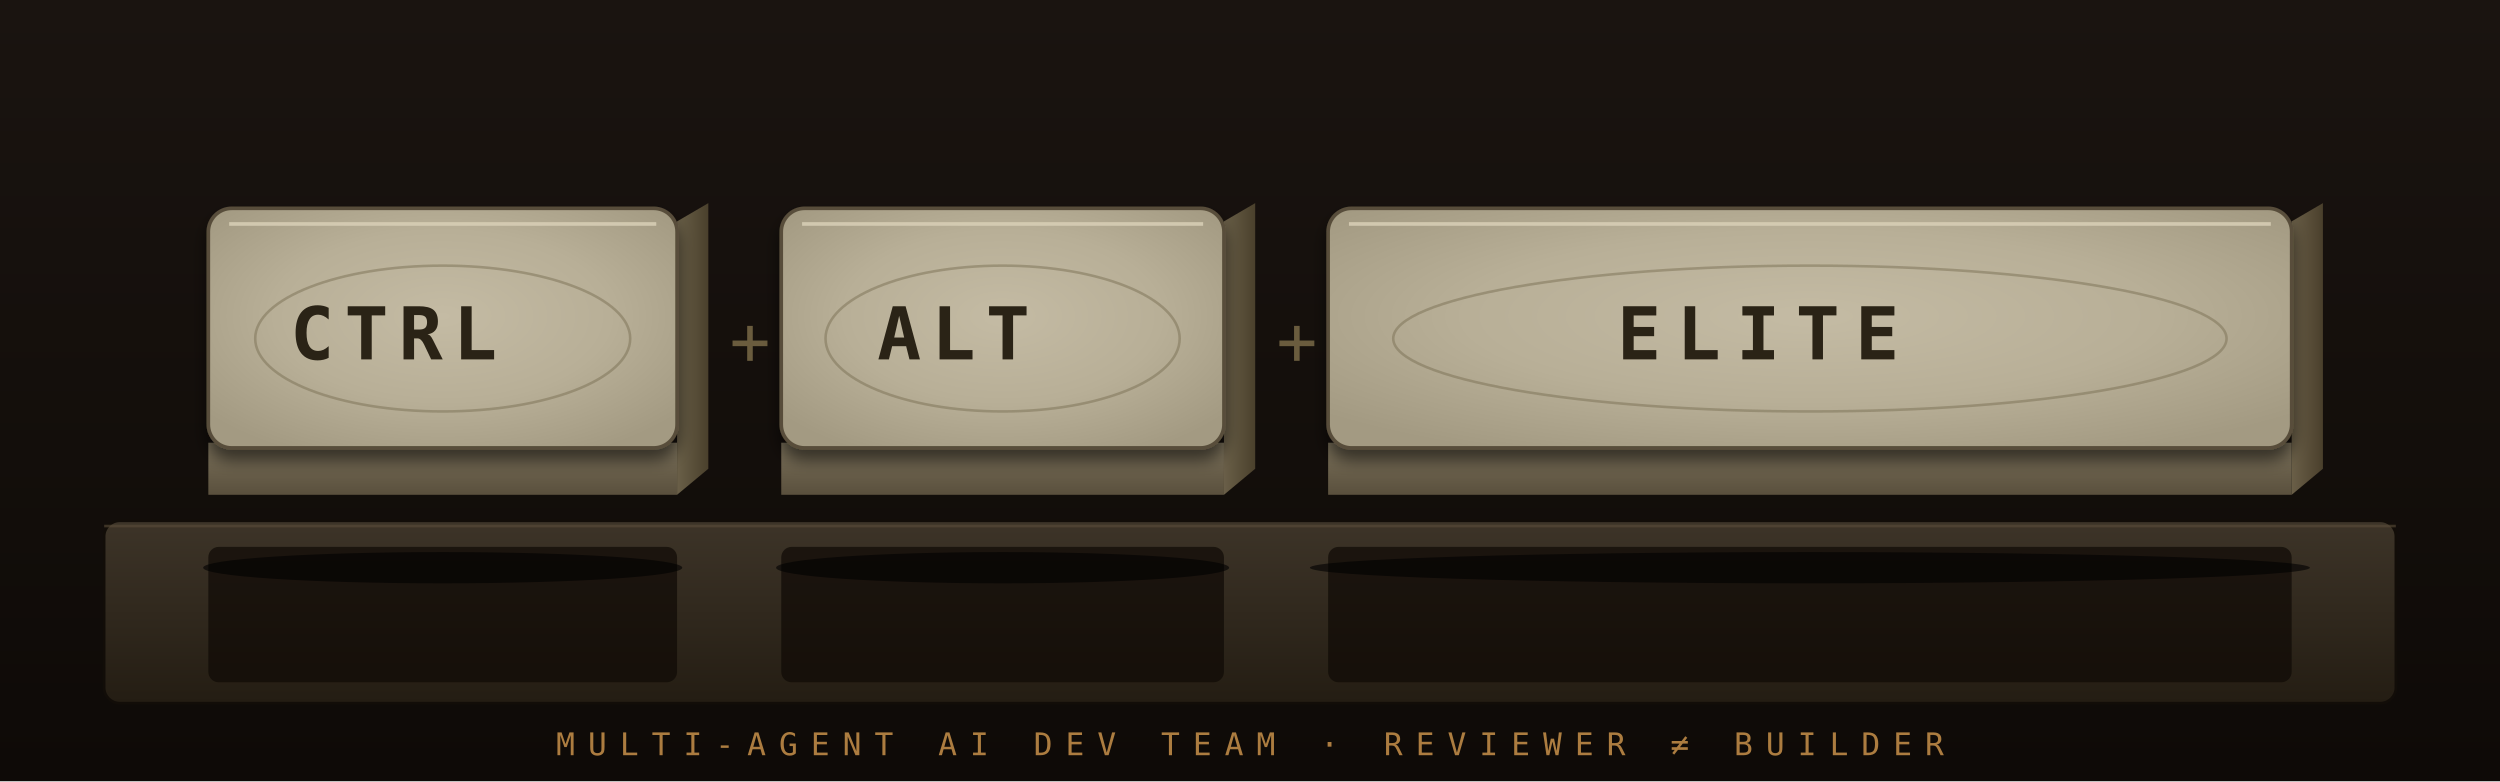
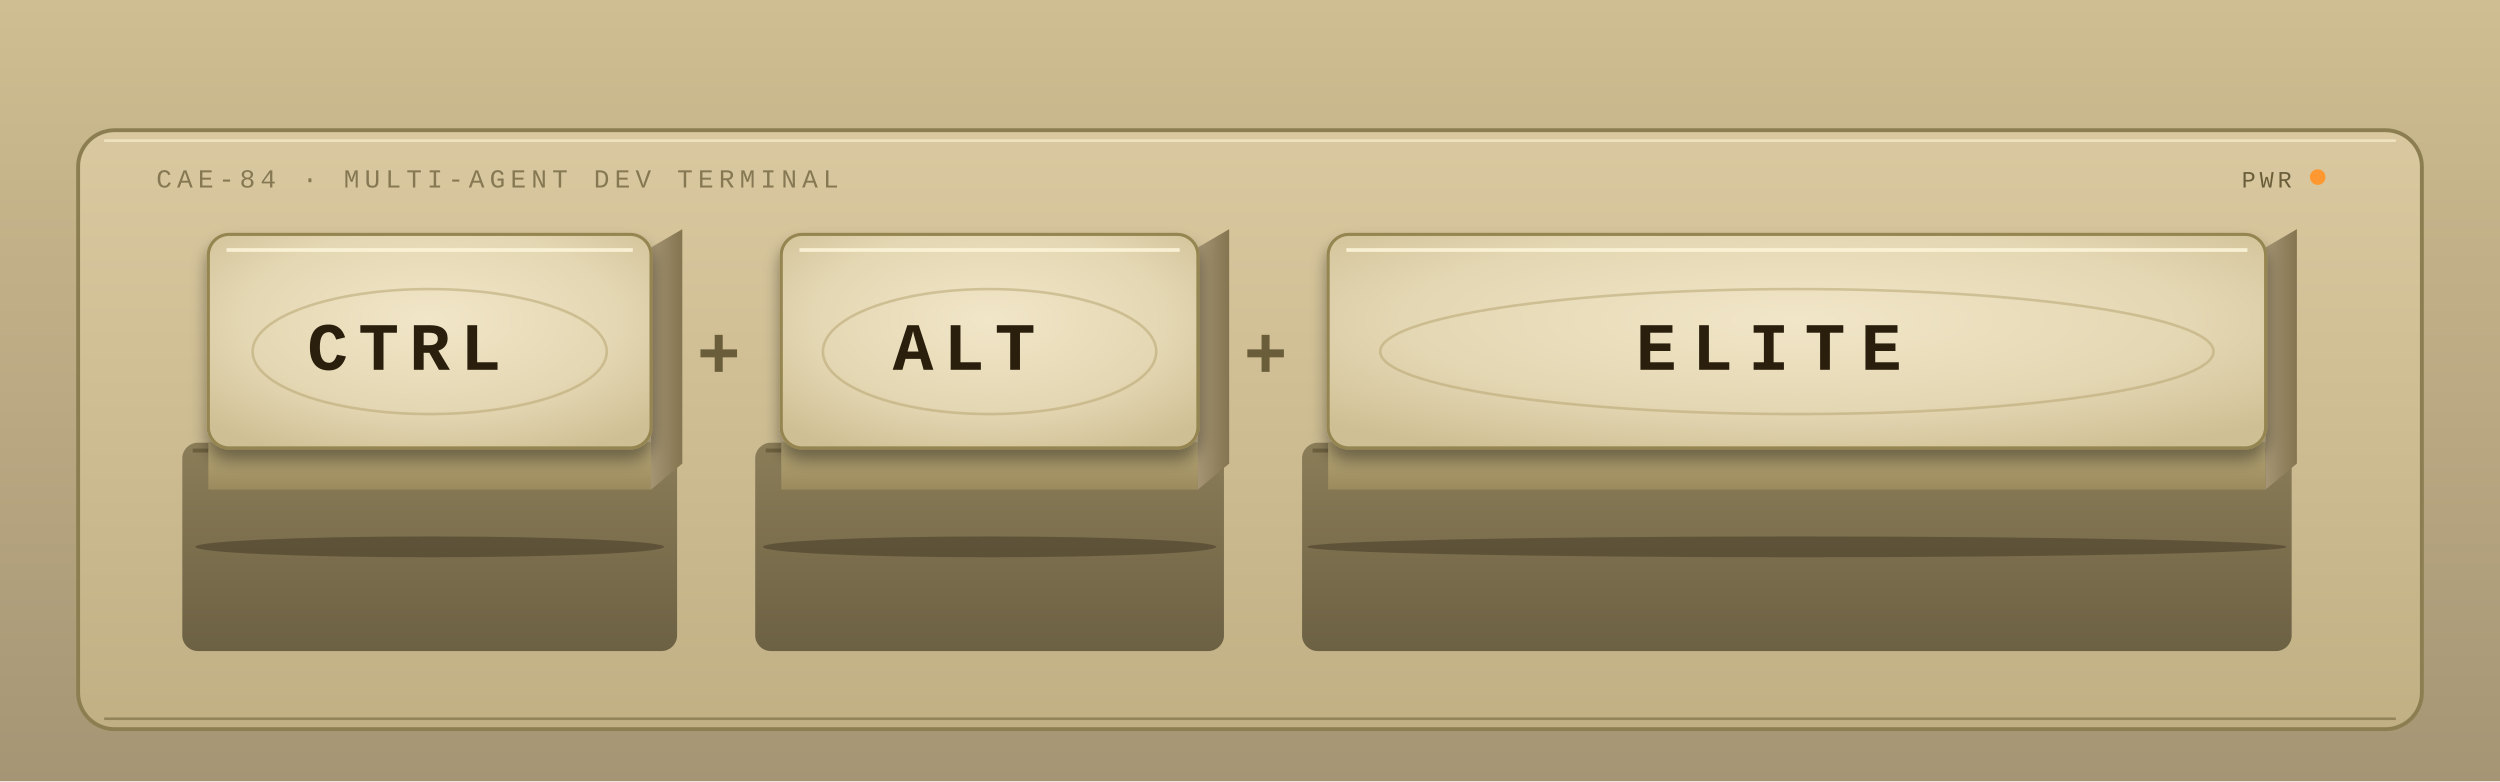
- <svg xmlns="http://www.w3.org/2000/svg" viewBox="0 0 960 300" width="960" height="300" role="img" aria-label="CTRL + ALT + ELITE — retro mechanical keyboard">
+ <svg xmlns="http://www.w3.org/2000/svg" viewBox="0 0 960 300" width="960" height="300" role="img" aria-label="CTRL + ALT + ELITE — retro beige keyboard">
  <defs>
-     <radialGradient id="capTop" cx="50%" cy="45%" r="65%">
-       <stop offset="0%" stop-color="#c4bba4" />
-       <stop offset="55%" stop-color="#b8af97" />
-       <stop offset="100%" stop-color="#a39a82" />
+     <radialGradient id="capTop" cx="50%" cy="40%" r="70%">
+       <stop offset="0%" stop-color="#f1e6c8" />
+       <stop offset="60%" stop-color="#e4d7b3" />
+       <stop offset="100%" stop-color="#cfbf94" />
    </radialGradient>
    <radialGradient id="capTopLit" cx="50%" cy="50%" r="70%">
-       <stop offset="0%" stop-color="#ffb366" />
-       <stop offset="50%" stop-color="#c4ae84" />
-       <stop offset="100%" stop-color="#a39a82" />
+       <stop offset="0%" stop-color="#ffcc73" />
+       <stop offset="60%" stop-color="#eed9a1" />
+       <stop offset="100%" stop-color="#cfbf94" />
    </radialGradient>
    <linearGradient id="capFront" x1="0" y1="0" x2="0" y2="1">
-       <stop offset="0%" stop-color="#7a705a" />
-       <stop offset="100%" stop-color="#5a503d" />
+       <stop offset="0%" stop-color="#b8a878" />
+       <stop offset="100%" stop-color="#9a8a5d" />
    </linearGradient>
    <linearGradient id="capSide" x1="0" y1="0" x2="1" y2="0">
-       <stop offset="0%" stop-color="#6a5f48" />
-       <stop offset="100%" stop-color="#4a402c" />
+       <stop offset="0%" stop-color="#a59574" />
+       <stop offset="100%" stop-color="#84744f" />
    </linearGradient>
-     <linearGradient id="boardGrad" x1="0" y1="0" x2="0" y2="1">
-       <stop offset="0%" stop-color="#3d3428" />
-       <stop offset="100%" stop-color="#241d13" />
+     <linearGradient id="deckGrad" x1="0" y1="0" x2="0" y2="1">
+       <stop offset="0%" stop-color="#dac9a0" />
+       <stop offset="100%" stop-color="#c1b084" />
+     </linearGradient>
+     <linearGradient id="wellGrad" x1="0" y1="0" x2="0" y2="1">
+       <stop offset="0%" stop-color="#8b7d58" />
+       <stop offset="100%" stop-color="#6d6144" />
    </linearGradient>
    <linearGradient id="bgGrad" x1="0" y1="0" x2="0" y2="1">
-       <stop offset="0%" stop-color="#1a1410" />
-       <stop offset="100%" stop-color="#0e0a07" />
+       <stop offset="0%" stop-color="#cfbe91" />
+       <stop offset="100%" stop-color="#a69574" />
    </linearGradient>
    <radialGradient id="glow" cx="50%" cy="50%" r="55%">
-       <stop offset="0%" stop-color="#ffa040" stop-opacity="0.6" />
-       <stop offset="100%" stop-color="#ffa040" stop-opacity="0" />
+       <stop offset="0%" stop-color="#ffa540" stop-opacity="0.65" />
+       <stop offset="100%" stop-color="#ffa540" stop-opacity="0" />
    </radialGradient>
    <filter id="keyShadow" x="-20%" y="-20%" width="140%" height="160%">
      <feGaussianBlur in="SourceAlpha" stdDeviation="3" />
      <feOffset dx="0" dy="4" />
      <feComponentTransfer>
-         <feFuncA type="linear" slope="0.55" />
+         <feFuncA type="linear" slope="0.4" />
      </feComponentTransfer>
      <feMerge>
        <feMergeNode />
        <feMergeNode in="SourceGraphic" />
      </feMerge>
    </filter>
+     <filter id="grain">
+       <feTurbulence type="fractalNoise" baseFrequency="0.9" numOctaves="1" seed="3" />
+       <feColorMatrix values="0 0 0 0 0.5  0 0 0 0 0.44  0 0 0 0 0.32  0 0 0 0.04 0" />
+       <feComposite operator="in" in2="SourceGraphic" />
+       <feComposite operator="over" in2="SourceGraphic" />
+     </filter>
  </defs>
  <rect width="100%" height="100%" fill="url(#bgGrad)" />
-   <rect x="40" y="200" width="880" height="70" rx="6" fill="url(#boardGrad)" stroke="#120d08" stroke-width="1" />
-   <line x1="40" y1="202" x2="920" y2="202" stroke="#5a4c38" stroke-width="1" opacity="0.6" />
-   <g opacity="0.7">
-     <rect x="80" y="210" width="180" height="52" rx="4" fill="#0e0904" />
-     <rect x="300" y="210" width="170" height="52" rx="4" fill="#0e0904" />
-     <rect x="510" y="210" width="370" height="52" rx="4" fill="#0e0904" />
-   </g>
+   <rect x="30" y="50" width="900" height="230" rx="14" fill="url(#deckGrad)" stroke="#8d7e52" stroke-width="1.5" />
+   <line x1="40" y1="54" x2="920" y2="54" stroke="#f4e9c7" stroke-width="1" opacity="0.8" />
+   <line x1="40" y1="276" x2="920" y2="276" stroke="#75683e" stroke-width="1" opacity="0.6" />
+   <text x="60" y="72" font-family="'Courier New','Menlo',monospace" font-size="10" fill="#6a5e3a" letter-spacing="2" opacity="0.75">CAE-84 · MULTI-AGENT DEV TERMINAL</text>
+   <circle cx="890" cy="68" r="3" fill="#ff9830">
+     <animate attributeName="opacity" values="1;0.3;1" keyTimes="0;0.5;1" dur="2s" repeatCount="indefinite" />
+   </circle>
+   <text x="880" y="72" text-anchor="end" font-family="'Courier New',monospace" font-size="9" fill="#6a5e3a" letter-spacing="1.5">PWR</text>
+   <rect x="70" y="170" width="190" height="80" rx="6" fill="url(#wellGrad)" />
+   <rect x="290" y="170" width="180" height="80" rx="6" fill="url(#wellGrad)" />
+   <rect x="500" y="170" width="380" height="80" rx="6" fill="url(#wellGrad)" />
+   <line x1="74" y1="173" x2="256" y2="173" stroke="#4d4327" stroke-width="1.5" opacity="0.5" />
+   <line x1="294" y1="173" x2="466" y2="173" stroke="#4d4327" stroke-width="1.5" opacity="0.5" />
+   <line x1="504" y1="173" x2="876" y2="173" stroke="#4d4327" stroke-width="1.5" opacity="0.5" />
  <g>
-     <ellipse cx="170" cy="218" rx="92" ry="6" fill="#000" opacity="0.6">
+     <ellipse cx="165" cy="210" rx="90" ry="4" fill="#4a402a" opacity="0.6">
      <animate attributeName="opacity" values="0.6;0.2;0.6" keyTimes="0;0.08;0.16" dur="4s" begin="0s" repeatCount="indefinite" />
-       <animate attributeName="ry" values="6;3;6" keyTimes="0;0.08;0.16" dur="4s" begin="0s" repeatCount="indefinite" />
+       <animate attributeName="ry" values="4;2;4" keyTimes="0;0.08;0.16" dur="4s" begin="0s" repeatCount="indefinite" />
    </ellipse>
-     <rect x="80" y="80" width="180" height="110" rx="9" fill="url(#glow)" opacity="0">
-       <animate attributeName="opacity" values="0;0.85;0" keyTimes="0;0.08;0.16" dur="4s" begin="0s" repeatCount="indefinite" />
-       <animate attributeName="y" values="80;92;80" keyTimes="0;0.08;0.16" dur="4s" begin="0s" repeatCount="indefinite" />
+     <rect x="80" y="90" width="170" height="100" rx="8" fill="url(#glow)" opacity="0">
+       <animate attributeName="opacity" values="0;0.9;0" keyTimes="0;0.08;0.16" dur="4s" begin="0s" repeatCount="indefinite" />
+       <animate attributeName="y" values="90;100;90" keyTimes="0;0.08;0.16" dur="4s" begin="0s" repeatCount="indefinite" />
    </rect>
-     <path d="M 80 170 L 260 170 L 260 190 L 80 190 Z" fill="url(#capFront)">
-       <animate attributeName="d" values="M 80 170 L 260 170 L 260 190 L 80 190 Z ; M 80 182 L 260 182 L 260 190 L 80 190 Z ; M 80 170 L 260 170 L 260 190 L 80 190 Z" keyTimes="0;0.08;0.16" dur="4s" begin="0s" repeatCount="indefinite" />
+     <path d="M 80 170 L 250 170 L 250 188 L 80 188 Z" fill="url(#capFront)">
+       <animate attributeName="d" values="M 80 170 L 250 170 L 250 188 L 80 188 Z ; M 80 180 L 250 180 L 250 188 L 80 188 Z ; M 80 170 L 250 170 L 250 188 L 80 188 Z" keyTimes="0;0.08;0.16" dur="4s" begin="0s" repeatCount="indefinite" />
    </path>
-     <path d="M 260 85 L 272 78 L 272 180 L 260 190 Z" fill="url(#capSide)">
-       <animate attributeName="d" values="M 260 85 L 272 78 L 272 180 L 260 190 Z ; M 260 97 L 272 90 L 272 180 L 260 190 Z ; M 260 85 L 272 78 L 272 180 L 260 190 Z" keyTimes="0;0.08;0.16" dur="4s" begin="0s" repeatCount="indefinite" />
+     <path d="M 250 95 L 262 88 L 262 178 L 250 188 Z" fill="url(#capSide)">
+       <animate attributeName="d" values="M 250 95 L 262 88 L 262 178 L 250 188 Z ; M 250 105 L 262 98 L 262 178 L 250 188 Z ; M 250 95 L 262 88 L 262 178 L 250 188 Z" keyTimes="0;0.08;0.16" dur="4s" begin="0s" repeatCount="indefinite" />
    </path>
-     <rect x="80" y="80" width="180" height="92" rx="9" fill="url(#capTop)" stroke="#584e3a" stroke-width="1.4" filter="url(#keyShadow)">
-       <animate attributeName="y" values="80;92;80" keyTimes="0;0.08;0.16" dur="4s" begin="0s" repeatCount="indefinite" />
+     <rect x="80" y="90" width="170" height="82" rx="8" fill="url(#capTop)" stroke="#958551" stroke-width="1.2" filter="url(#keyShadow)">
+       <animate attributeName="y" values="90;100;90" keyTimes="0;0.08;0.16" dur="4s" begin="0s" repeatCount="indefinite" />
      <animate attributeName="fill" values="url(#capTop);url(#capTopLit);url(#capTop)" keyTimes="0;0.08;0.16" dur="4s" begin="0s" repeatCount="indefinite" />
    </rect>
-     <line x1="88" y1="86" x2="252" y2="86" stroke="#d8cfb6" stroke-width="1.4" opacity="0.85">
-       <animate attributeName="y1" values="86;98;86" keyTimes="0;0.08;0.16" dur="4s" begin="0s" repeatCount="indefinite" />
-       <animate attributeName="y2" values="86;98;86" keyTimes="0;0.08;0.16" dur="4s" begin="0s" repeatCount="indefinite" />
+     <line x1="87" y1="96" x2="243" y2="96" stroke="#fcf4d8" stroke-width="1.4" opacity="0.9">
+       <animate attributeName="y1" values="96;106;96" keyTimes="0;0.08;0.16" dur="4s" begin="0s" repeatCount="indefinite" />
+       <animate attributeName="y2" values="96;106;96" keyTimes="0;0.08;0.16" dur="4s" begin="0s" repeatCount="indefinite" />
    </line>
-     <ellipse cx="170" cy="130" rx="72" ry="28" fill="none" stroke="#7a6f53" stroke-width="1" opacity="0.5">
-       <animate attributeName="cy" values="130;142;130" keyTimes="0;0.08;0.16" dur="4s" begin="0s" repeatCount="indefinite" />
+     <ellipse cx="165" cy="135" rx="68" ry="24" fill="none" stroke="#b8a672" stroke-width="1" opacity="0.55">
+       <animate attributeName="cy" values="135;145;135" keyTimes="0;0.08;0.16" dur="4s" begin="0s" repeatCount="indefinite" />
    </ellipse>
-     <text x="170" y="138" text-anchor="middle" font-family="'SF Mono','Menlo','Consolas',monospace" font-weight="700" font-size="28" fill="#2a2316" letter-spacing="4">
+     <text x="165" y="142" text-anchor="middle" font-family="'Courier New','Menlo','Consolas',monospace" font-weight="700" font-size="26" fill="#2a1f0c" letter-spacing="4">
      CTRL
-       <animate attributeName="y" values="138;150;138" keyTimes="0;0.08;0.16" dur="4s" begin="0s" repeatCount="indefinite" />
-       <animate attributeName="fill" values="#2a2316;#4a2f10;#2a2316" keyTimes="0;0.08;0.16" dur="4s" begin="0s" repeatCount="indefinite" />
+       <animate attributeName="y" values="142;152;142" keyTimes="0;0.08;0.16" dur="4s" begin="0s" repeatCount="indefinite" />
    </text>
  </g>
-   <text x="288" y="140" text-anchor="middle" font-family="'SF Mono','Menlo',monospace" font-weight="400" font-size="26" fill="#6a5c3e">+</text>
+   <text x="276" y="145" text-anchor="middle" font-family="'Courier New','Menlo',monospace" font-weight="700" font-size="28" fill="#6a5e3a">+</text>
  <g>
-     <ellipse cx="385" cy="218" rx="87" ry="6" fill="#000" opacity="0.6">
+     <ellipse cx="380" cy="210" rx="87" ry="4" fill="#4a402a" opacity="0.6">
      <animate attributeName="opacity" values="0.6;0.2;0.6" keyTimes="0;0.08;0.16" dur="4s" begin="0.5s" repeatCount="indefinite" />
-       <animate attributeName="ry" values="6;3;6" keyTimes="0;0.08;0.16" dur="4s" begin="0.5s" repeatCount="indefinite" />
+       <animate attributeName="ry" values="4;2;4" keyTimes="0;0.08;0.16" dur="4s" begin="0.5s" repeatCount="indefinite" />
    </ellipse>
-     <rect x="300" y="80" width="170" height="110" rx="9" fill="url(#glow)" opacity="0">
-       <animate attributeName="opacity" values="0;0.85;0" keyTimes="0;0.08;0.16" dur="4s" begin="0.5s" repeatCount="indefinite" />
-       <animate attributeName="y" values="80;92;80" keyTimes="0;0.08;0.16" dur="4s" begin="0.5s" repeatCount="indefinite" />
+     <rect x="300" y="90" width="160" height="100" rx="8" fill="url(#glow)" opacity="0">
+       <animate attributeName="opacity" values="0;0.9;0" keyTimes="0;0.08;0.16" dur="4s" begin="0.5s" repeatCount="indefinite" />
+       <animate attributeName="y" values="90;100;90" keyTimes="0;0.08;0.16" dur="4s" begin="0.5s" repeatCount="indefinite" />
    </rect>
-     <path d="M 300 170 L 470 170 L 470 190 L 300 190 Z" fill="url(#capFront)">
-       <animate attributeName="d" values="M 300 170 L 470 170 L 470 190 L 300 190 Z ; M 300 182 L 470 182 L 470 190 L 300 190 Z ; M 300 170 L 470 170 L 470 190 L 300 190 Z" keyTimes="0;0.08;0.16" dur="4s" begin="0.5s" repeatCount="indefinite" />
+     <path d="M 300 170 L 460 170 L 460 188 L 300 188 Z" fill="url(#capFront)">
+       <animate attributeName="d" values="M 300 170 L 460 170 L 460 188 L 300 188 Z ; M 300 180 L 460 180 L 460 188 L 300 188 Z ; M 300 170 L 460 170 L 460 188 L 300 188 Z" keyTimes="0;0.08;0.16" dur="4s" begin="0.5s" repeatCount="indefinite" />
    </path>
-     <path d="M 470 85 L 482 78 L 482 180 L 470 190 Z" fill="url(#capSide)">
-       <animate attributeName="d" values="M 470 85 L 482 78 L 482 180 L 470 190 Z ; M 470 97 L 482 90 L 482 180 L 470 190 Z ; M 470 85 L 482 78 L 482 180 L 470 190 Z" keyTimes="0;0.08;0.16" dur="4s" begin="0.5s" repeatCount="indefinite" />
+     <path d="M 460 95 L 472 88 L 472 178 L 460 188 Z" fill="url(#capSide)">
+       <animate attributeName="d" values="M 460 95 L 472 88 L 472 178 L 460 188 Z ; M 460 105 L 472 98 L 472 178 L 460 188 Z ; M 460 95 L 472 88 L 472 178 L 460 188 Z" keyTimes="0;0.08;0.16" dur="4s" begin="0.5s" repeatCount="indefinite" />
    </path>
-     <rect x="300" y="80" width="170" height="92" rx="9" fill="url(#capTop)" stroke="#584e3a" stroke-width="1.4" filter="url(#keyShadow)">
-       <animate attributeName="y" values="80;92;80" keyTimes="0;0.08;0.16" dur="4s" begin="0.5s" repeatCount="indefinite" />
+     <rect x="300" y="90" width="160" height="82" rx="8" fill="url(#capTop)" stroke="#958551" stroke-width="1.2" filter="url(#keyShadow)">
+       <animate attributeName="y" values="90;100;90" keyTimes="0;0.08;0.16" dur="4s" begin="0.5s" repeatCount="indefinite" />
      <animate attributeName="fill" values="url(#capTop);url(#capTopLit);url(#capTop)" keyTimes="0;0.08;0.16" dur="4s" begin="0.5s" repeatCount="indefinite" />
    </rect>
-     <line x1="308" y1="86" x2="462" y2="86" stroke="#d8cfb6" stroke-width="1.4" opacity="0.85">
-       <animate attributeName="y1" values="86;98;86" keyTimes="0;0.08;0.16" dur="4s" begin="0.5s" repeatCount="indefinite" />
-       <animate attributeName="y2" values="86;98;86" keyTimes="0;0.08;0.16" dur="4s" begin="0.5s" repeatCount="indefinite" />
+     <line x1="307" y1="96" x2="453" y2="96" stroke="#fcf4d8" stroke-width="1.4" opacity="0.9">
+       <animate attributeName="y1" values="96;106;96" keyTimes="0;0.08;0.16" dur="4s" begin="0.5s" repeatCount="indefinite" />
+       <animate attributeName="y2" values="96;106;96" keyTimes="0;0.08;0.16" dur="4s" begin="0.5s" repeatCount="indefinite" />
    </line>
-     <ellipse cx="385" cy="130" rx="68" ry="28" fill="none" stroke="#7a6f53" stroke-width="1" opacity="0.5">
-       <animate attributeName="cy" values="130;142;130" keyTimes="0;0.08;0.16" dur="4s" begin="0.5s" repeatCount="indefinite" />
+     <ellipse cx="380" cy="135" rx="64" ry="24" fill="none" stroke="#b8a672" stroke-width="1" opacity="0.55">
+       <animate attributeName="cy" values="135;145;135" keyTimes="0;0.08;0.16" dur="4s" begin="0.5s" repeatCount="indefinite" />
    </ellipse>
-     <text x="385" y="138" text-anchor="middle" font-family="'SF Mono','Menlo','Consolas',monospace" font-weight="700" font-size="28" fill="#2a2316" letter-spacing="4">
+     <text x="380" y="142" text-anchor="middle" font-family="'Courier New','Menlo','Consolas',monospace" font-weight="700" font-size="26" fill="#2a1f0c" letter-spacing="4">
      ALT
-       <animate attributeName="y" values="138;150;138" keyTimes="0;0.08;0.16" dur="4s" begin="0.5s" repeatCount="indefinite" />
-       <animate attributeName="fill" values="#2a2316;#4a2f10;#2a2316" keyTimes="0;0.08;0.16" dur="4s" begin="0.5s" repeatCount="indefinite" />
+       <animate attributeName="y" values="142;152;142" keyTimes="0;0.08;0.16" dur="4s" begin="0.5s" repeatCount="indefinite" />
    </text>
  </g>
-   <text x="498" y="140" text-anchor="middle" font-family="'SF Mono','Menlo',monospace" font-weight="400" font-size="26" fill="#6a5c3e">+</text>
+   <text x="486" y="145" text-anchor="middle" font-family="'Courier New','Menlo',monospace" font-weight="700" font-size="28" fill="#6a5e3a">+</text>
  <g>
-     <ellipse cx="695" cy="218" rx="192" ry="6" fill="#000" opacity="0.6">
+     <ellipse cx="690" cy="210" rx="188" ry="4" fill="#4a402a" opacity="0.6">
      <animate attributeName="opacity" values="0.6;0.2;0.6" keyTimes="0;0.08;0.16" dur="4s" begin="1s" repeatCount="indefinite" />
-       <animate attributeName="ry" values="6;3;6" keyTimes="0;0.08;0.16" dur="4s" begin="1s" repeatCount="indefinite" />
+       <animate attributeName="ry" values="4;2;4" keyTimes="0;0.08;0.16" dur="4s" begin="1s" repeatCount="indefinite" />
    </ellipse>
-     <rect x="510" y="80" width="370" height="110" rx="9" fill="url(#glow)" opacity="0">
-       <animate attributeName="opacity" values="0;0.85;0" keyTimes="0;0.08;0.16" dur="4s" begin="1s" repeatCount="indefinite" />
-       <animate attributeName="y" values="80;92;80" keyTimes="0;0.08;0.16" dur="4s" begin="1s" repeatCount="indefinite" />
+     <rect x="510" y="90" width="360" height="100" rx="8" fill="url(#glow)" opacity="0">
+       <animate attributeName="opacity" values="0;0.9;0" keyTimes="0;0.08;0.16" dur="4s" begin="1s" repeatCount="indefinite" />
+       <animate attributeName="y" values="90;100;90" keyTimes="0;0.08;0.16" dur="4s" begin="1s" repeatCount="indefinite" />
    </rect>
-     <path d="M 510 170 L 880 170 L 880 190 L 510 190 Z" fill="url(#capFront)">
-       <animate attributeName="d" values="M 510 170 L 880 170 L 880 190 L 510 190 Z ; M 510 182 L 880 182 L 880 190 L 510 190 Z ; M 510 170 L 880 170 L 880 190 L 510 190 Z" keyTimes="0;0.08;0.16" dur="4s" begin="1s" repeatCount="indefinite" />
+     <path d="M 510 170 L 870 170 L 870 188 L 510 188 Z" fill="url(#capFront)">
+       <animate attributeName="d" values="M 510 170 L 870 170 L 870 188 L 510 188 Z ; M 510 180 L 870 180 L 870 188 L 510 188 Z ; M 510 170 L 870 170 L 870 188 L 510 188 Z" keyTimes="0;0.08;0.16" dur="4s" begin="1s" repeatCount="indefinite" />
    </path>
-     <path d="M 880 85 L 892 78 L 892 180 L 880 190 Z" fill="url(#capSide)">
-       <animate attributeName="d" values="M 880 85 L 892 78 L 892 180 L 880 190 Z ; M 880 97 L 892 90 L 892 180 L 880 190 Z ; M 880 85 L 892 78 L 892 180 L 880 190 Z" keyTimes="0;0.08;0.16" dur="4s" begin="1s" repeatCount="indefinite" />
+     <path d="M 870 95 L 882 88 L 882 178 L 870 188 Z" fill="url(#capSide)">
+       <animate attributeName="d" values="M 870 95 L 882 88 L 882 178 L 870 188 Z ; M 870 105 L 882 98 L 882 178 L 870 188 Z ; M 870 95 L 882 88 L 882 178 L 870 188 Z" keyTimes="0;0.08;0.16" dur="4s" begin="1s" repeatCount="indefinite" />
    </path>
-     <rect x="510" y="80" width="370" height="92" rx="9" fill="url(#capTop)" stroke="#584e3a" stroke-width="1.4" filter="url(#keyShadow)">
-       <animate attributeName="y" values="80;92;80" keyTimes="0;0.08;0.16" dur="4s" begin="1s" repeatCount="indefinite" />
+     <rect x="510" y="90" width="360" height="82" rx="8" fill="url(#capTop)" stroke="#958551" stroke-width="1.2" filter="url(#keyShadow)">
+       <animate attributeName="y" values="90;100;90" keyTimes="0;0.08;0.16" dur="4s" begin="1s" repeatCount="indefinite" />
      <animate attributeName="fill" values="url(#capTop);url(#capTopLit);url(#capTop)" keyTimes="0;0.08;0.16" dur="4s" begin="1s" repeatCount="indefinite" />
    </rect>
-     <line x1="518" y1="86" x2="872" y2="86" stroke="#d8cfb6" stroke-width="1.4" opacity="0.85">
-       <animate attributeName="y1" values="86;98;86" keyTimes="0;0.08;0.16" dur="4s" begin="1s" repeatCount="indefinite" />
-       <animate attributeName="y2" values="86;98;86" keyTimes="0;0.08;0.16" dur="4s" begin="1s" repeatCount="indefinite" />
+     <line x1="517" y1="96" x2="863" y2="96" stroke="#fcf4d8" stroke-width="1.4" opacity="0.9">
+       <animate attributeName="y1" values="96;106;96" keyTimes="0;0.08;0.16" dur="4s" begin="1s" repeatCount="indefinite" />
+       <animate attributeName="y2" values="96;106;96" keyTimes="0;0.08;0.16" dur="4s" begin="1s" repeatCount="indefinite" />
    </line>
-     <ellipse cx="695" cy="130" rx="160" ry="28" fill="none" stroke="#7a6f53" stroke-width="1" opacity="0.5">
-       <animate attributeName="cy" values="130;142;130" keyTimes="0;0.08;0.16" dur="4s" begin="1s" repeatCount="indefinite" />
+     <ellipse cx="690" cy="135" rx="160" ry="24" fill="none" stroke="#b8a672" stroke-width="1" opacity="0.55">
+       <animate attributeName="cy" values="135;145;135" keyTimes="0;0.08;0.16" dur="4s" begin="1s" repeatCount="indefinite" />
    </ellipse>
-     <text x="695" y="138" text-anchor="middle" font-family="'SF Mono','Menlo','Consolas',monospace" font-weight="700" font-size="28" fill="#2a2316" letter-spacing="6">
+     <text x="690" y="142" text-anchor="middle" font-family="'Courier New','Menlo','Consolas',monospace" font-weight="700" font-size="26" fill="#2a1f0c" letter-spacing="6">
      ELITE
-       <animate attributeName="y" values="138;150;138" keyTimes="0;0.08;0.16" dur="4s" begin="1s" repeatCount="indefinite" />
-       <animate attributeName="fill" values="#2a2316;#4a2f10;#2a2316" keyTimes="0;0.08;0.16" dur="4s" begin="1s" repeatCount="indefinite" />
+       <animate attributeName="y" values="142;152;142" keyTimes="0;0.08;0.16" dur="4s" begin="1s" repeatCount="indefinite" />
    </text>
  </g>
-   <text x="480" y="290" text-anchor="middle" font-family="'SF Mono','Menlo',monospace" font-size="12" fill="#c8914a" letter-spacing="5" opacity="0.85">
-     MULTI-AGENT AI DEV TEAM · REVIEWER ≠ BUILDER
-   </text>
</svg>
